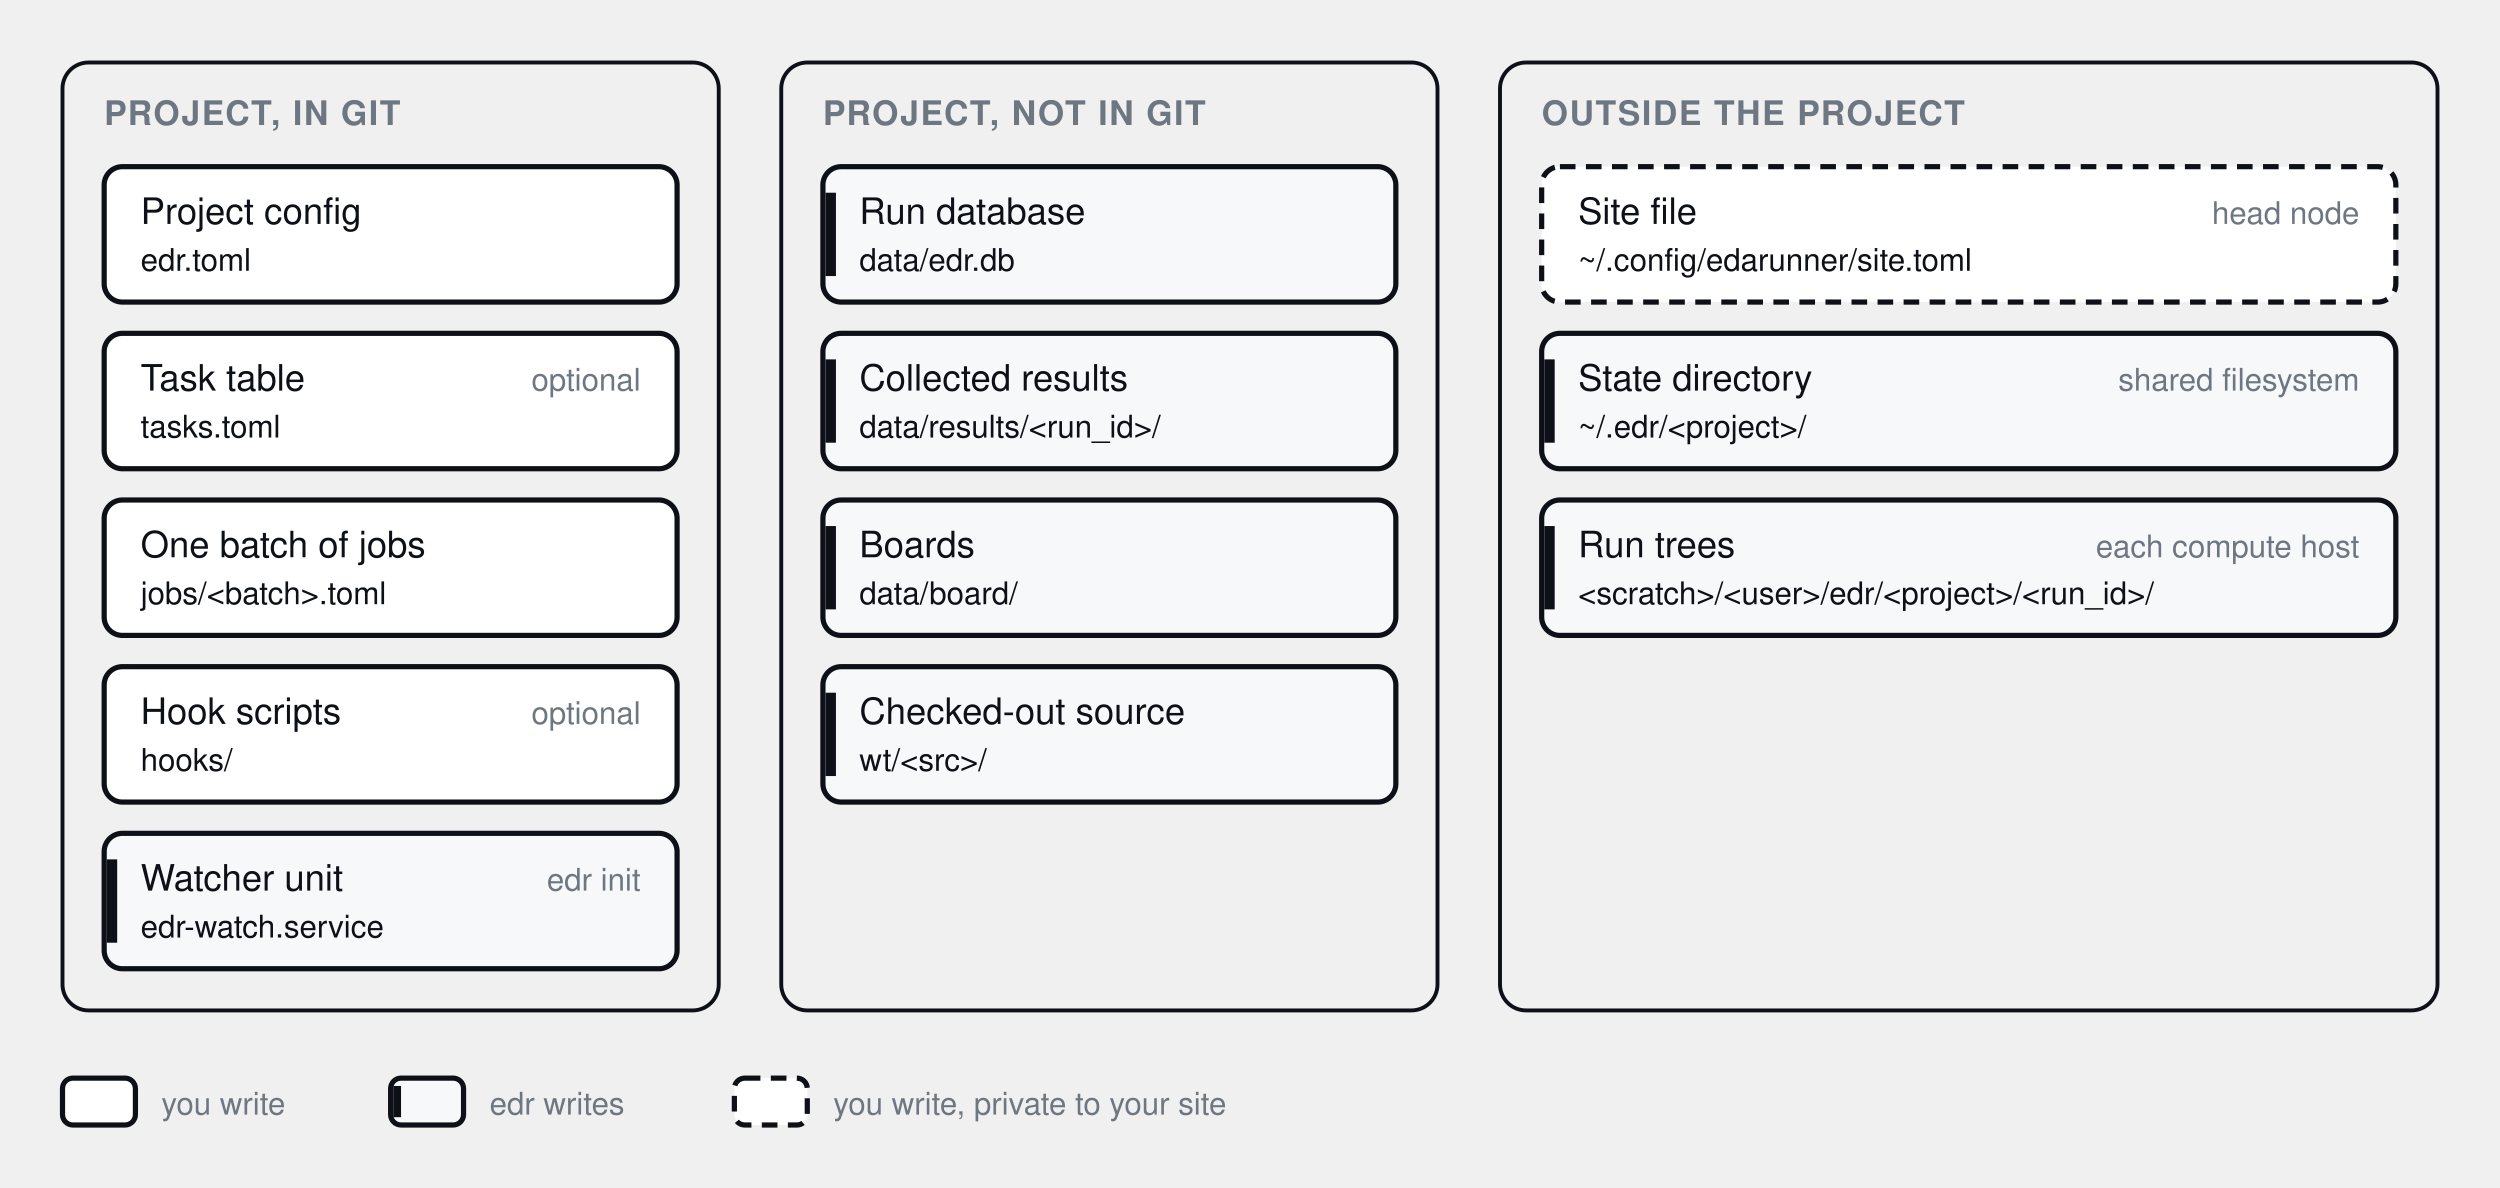
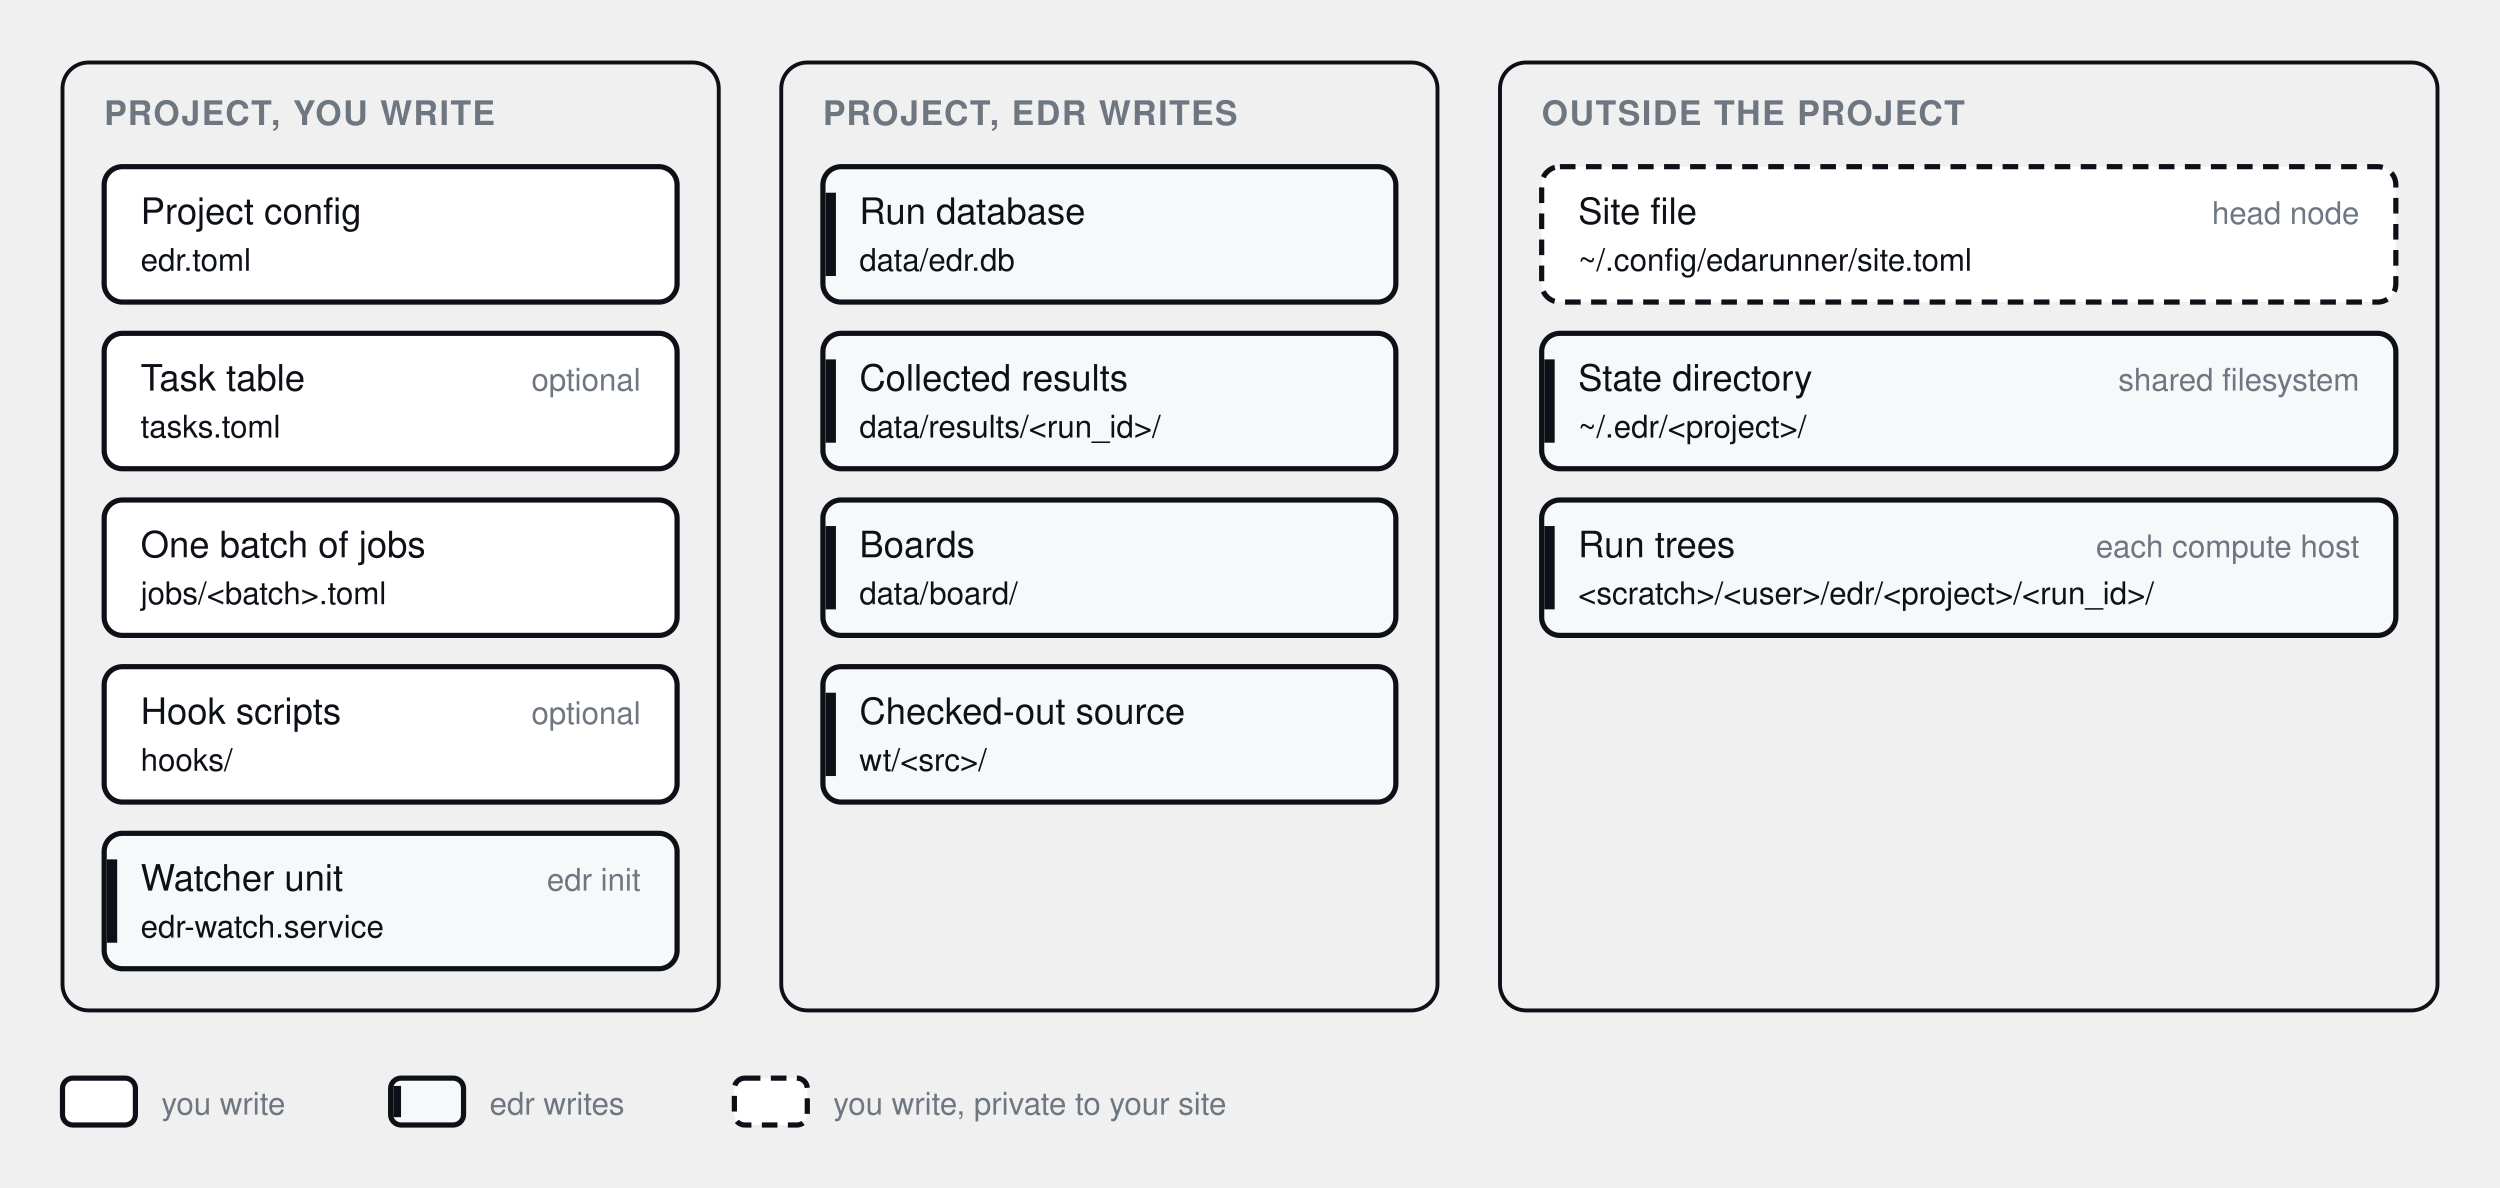
<svg xmlns="http://www.w3.org/2000/svg" width="960" height="456" viewBox="0 0 960 456" role="img" aria-label="The files of an edarunner project: what you write, what edr writes, and where they live">
  <style>
  .box { fill: #ffffff; stroke: #0d1117; stroke-width: 2; }
  .gen { fill: #f6f8fa; stroke: #0d1117; stroke-width: 2; }
  .priv { fill: #ffffff; stroke: #0d1117; stroke-width: 2; stroke-dasharray: 6 4; }
  .frame { fill: none; stroke: #0d1117; stroke-width: 1.5; }
  .frame-fill { fill: #f6f8fa; stroke: #0d1117; stroke-width: 1.5; }
  .mark { fill: #0d1117; }
  .run { fill: #008000; }
  .t { font-family: Helvetica, Arial, sans-serif; font-size: 14px; fill: #0d1117; }
  .s { font-family: Helvetica, Arial, sans-serif; font-size: 12px; fill: #6e7781; }
  .h { font-family: Helvetica, Arial, sans-serif; font-size: 13px; font-weight: 700; fill: #6e7781; letter-spacing: 0.6px; }
  .m { font-family: Helvetica, Arial, sans-serif; font-size: 12px; fill: #0d1117; }
  .a { fill: none; stroke: #6e7781; stroke-width: 1.5; marker-end: url(#arrow); }
  .al { font-family: Helvetica, Arial, sans-serif; font-size: 11px; fill: #6e7781; }
  @media (prefers-color-scheme: dark) {
    .box, .priv { fill: #0d1117; }
    .gen, .frame-fill { fill: #161b22; }
    .t, .m { fill: #e6edf3; }
    .box, .gen, .priv, .frame, .frame-fill { stroke: #e6edf3; }
    .mark { fill: #e6edf3; }
  }
</style>
  <defs>
    <marker id="arrow" viewBox="0 0 10 10" refX="9" refY="5" markerWidth="8" markerHeight="8" orient="auto-start-reverse">
      <path d="M0 0L10 5L0 10z" fill="#6e7781" />
    </marker>
  </defs>
  <rect class="frame" x="24" y="24" width="252" height="364" rx="10" />
-   <text class="h" x="40" y="48">PROJECT, IN GIT</text>
+   <text class="h" x="40" y="48">PROJECT, YOU WRITE</text>
  <rect class="box" x="40" y="64" width="220" height="52" rx="7" />
  <text class="t" x="54" y="86">Project config</text>
  <text class="m" x="54" y="104">edr.toml</text>
  <rect class="box" x="40" y="128" width="220" height="52" rx="7" />
  <text class="t" x="54" y="150">Task table</text>
  <text class="s" x="246" y="150" text-anchor="end">optional</text>
  <text class="m" x="54" y="168">tasks.toml</text>
  <rect class="box" x="40" y="192" width="220" height="52" rx="7" />
  <text class="t" x="54" y="214">One batch of jobs</text>
  <text class="m" x="54" y="232">jobs/&lt;batch&gt;.toml</text>
  <rect class="box" x="40" y="256" width="220" height="52" rx="7" />
  <text class="t" x="54" y="278">Hook scripts</text>
  <text class="s" x="246" y="278" text-anchor="end">optional</text>
  <text class="m" x="54" y="296">hooks/</text>
  <rect class="gen" x="40" y="320" width="220" height="52" rx="7" />
  <rect class="mark" x="41" y="330" width="4" height="32" />
  <text class="t" x="54" y="342">Watcher unit</text>
  <text class="s" x="246" y="342" text-anchor="end">edr init</text>
  <text class="m" x="54" y="360">edr-watch.service</text>
  <rect class="frame" x="300" y="24" width="252" height="364" rx="10" />
-   <text class="h" x="316" y="48">PROJECT, NOT IN GIT</text>
+   <text class="h" x="316" y="48">PROJECT, EDR WRITES</text>
  <rect class="gen" x="316" y="64" width="220" height="52" rx="7" />
  <rect class="mark" x="317" y="74" width="4" height="32" />
  <text class="t" x="330" y="86">Run database</text>
  <text class="m" x="330" y="104">data/edr.db</text>
  <rect class="gen" x="316" y="128" width="220" height="52" rx="7" />
  <rect class="mark" x="317" y="138" width="4" height="32" />
  <text class="t" x="330" y="150">Collected results</text>
  <text class="m" x="330" y="168">data/results/&lt;run_id&gt;/</text>
  <rect class="gen" x="316" y="192" width="220" height="52" rx="7" />
  <rect class="mark" x="317" y="202" width="4" height="32" />
  <text class="t" x="330" y="214">Boards</text>
  <text class="m" x="330" y="232">data/board/</text>
  <rect class="gen" x="316" y="256" width="220" height="52" rx="7" />
  <rect class="mark" x="317" y="266" width="4" height="32" />
  <text class="t" x="330" y="278">Checked-out source</text>
  <text class="m" x="330" y="296">wt/&lt;src&gt;/</text>
  <rect class="frame" x="576" y="24" width="360" height="364" rx="10" />
  <text class="h" x="592" y="48">OUTSIDE THE PROJECT</text>
  <rect class="priv" x="592" y="64" width="328" height="52" rx="7" />
  <text class="t" x="606" y="86">Site file</text>
  <text class="s" x="906" y="86" text-anchor="end">head node</text>
  <text class="m" x="606" y="104">~/.config/edarunner/site.toml</text>
  <rect class="gen" x="592" y="128" width="328" height="52" rx="7" />
  <rect class="mark" x="593" y="138" width="4" height="32" />
  <text class="t" x="606" y="150">State directory</text>
  <text class="s" x="906" y="150" text-anchor="end">shared filesystem</text>
  <text class="m" x="606" y="168">~/.edr/&lt;project&gt;/</text>
  <rect class="gen" x="592" y="192" width="328" height="52" rx="7" />
  <rect class="mark" x="593" y="202" width="4" height="32" />
  <text class="t" x="606" y="214">Run trees</text>
  <text class="s" x="906" y="214" text-anchor="end">each compute host</text>
  <text class="m" x="606" y="232">&lt;scratch&gt;/&lt;user&gt;/edr/&lt;project&gt;/&lt;run_id&gt;/</text>
  <rect class="box" x="24" y="414" width="28" height="18" rx="4" />
  <text class="s" x="62" y="428">you write</text>
  <rect class="gen" x="150" y="414" width="28" height="18" rx="4" />
  <rect class="mark" x="151" y="417" width="3" height="12" />
  <text class="s" x="188" y="428">edr writes</text>
  <rect class="priv" x="282" y="414" width="28" height="18" rx="4" />
  <text class="s" x="320" y="428">you write, private to your site</text>
</svg>
